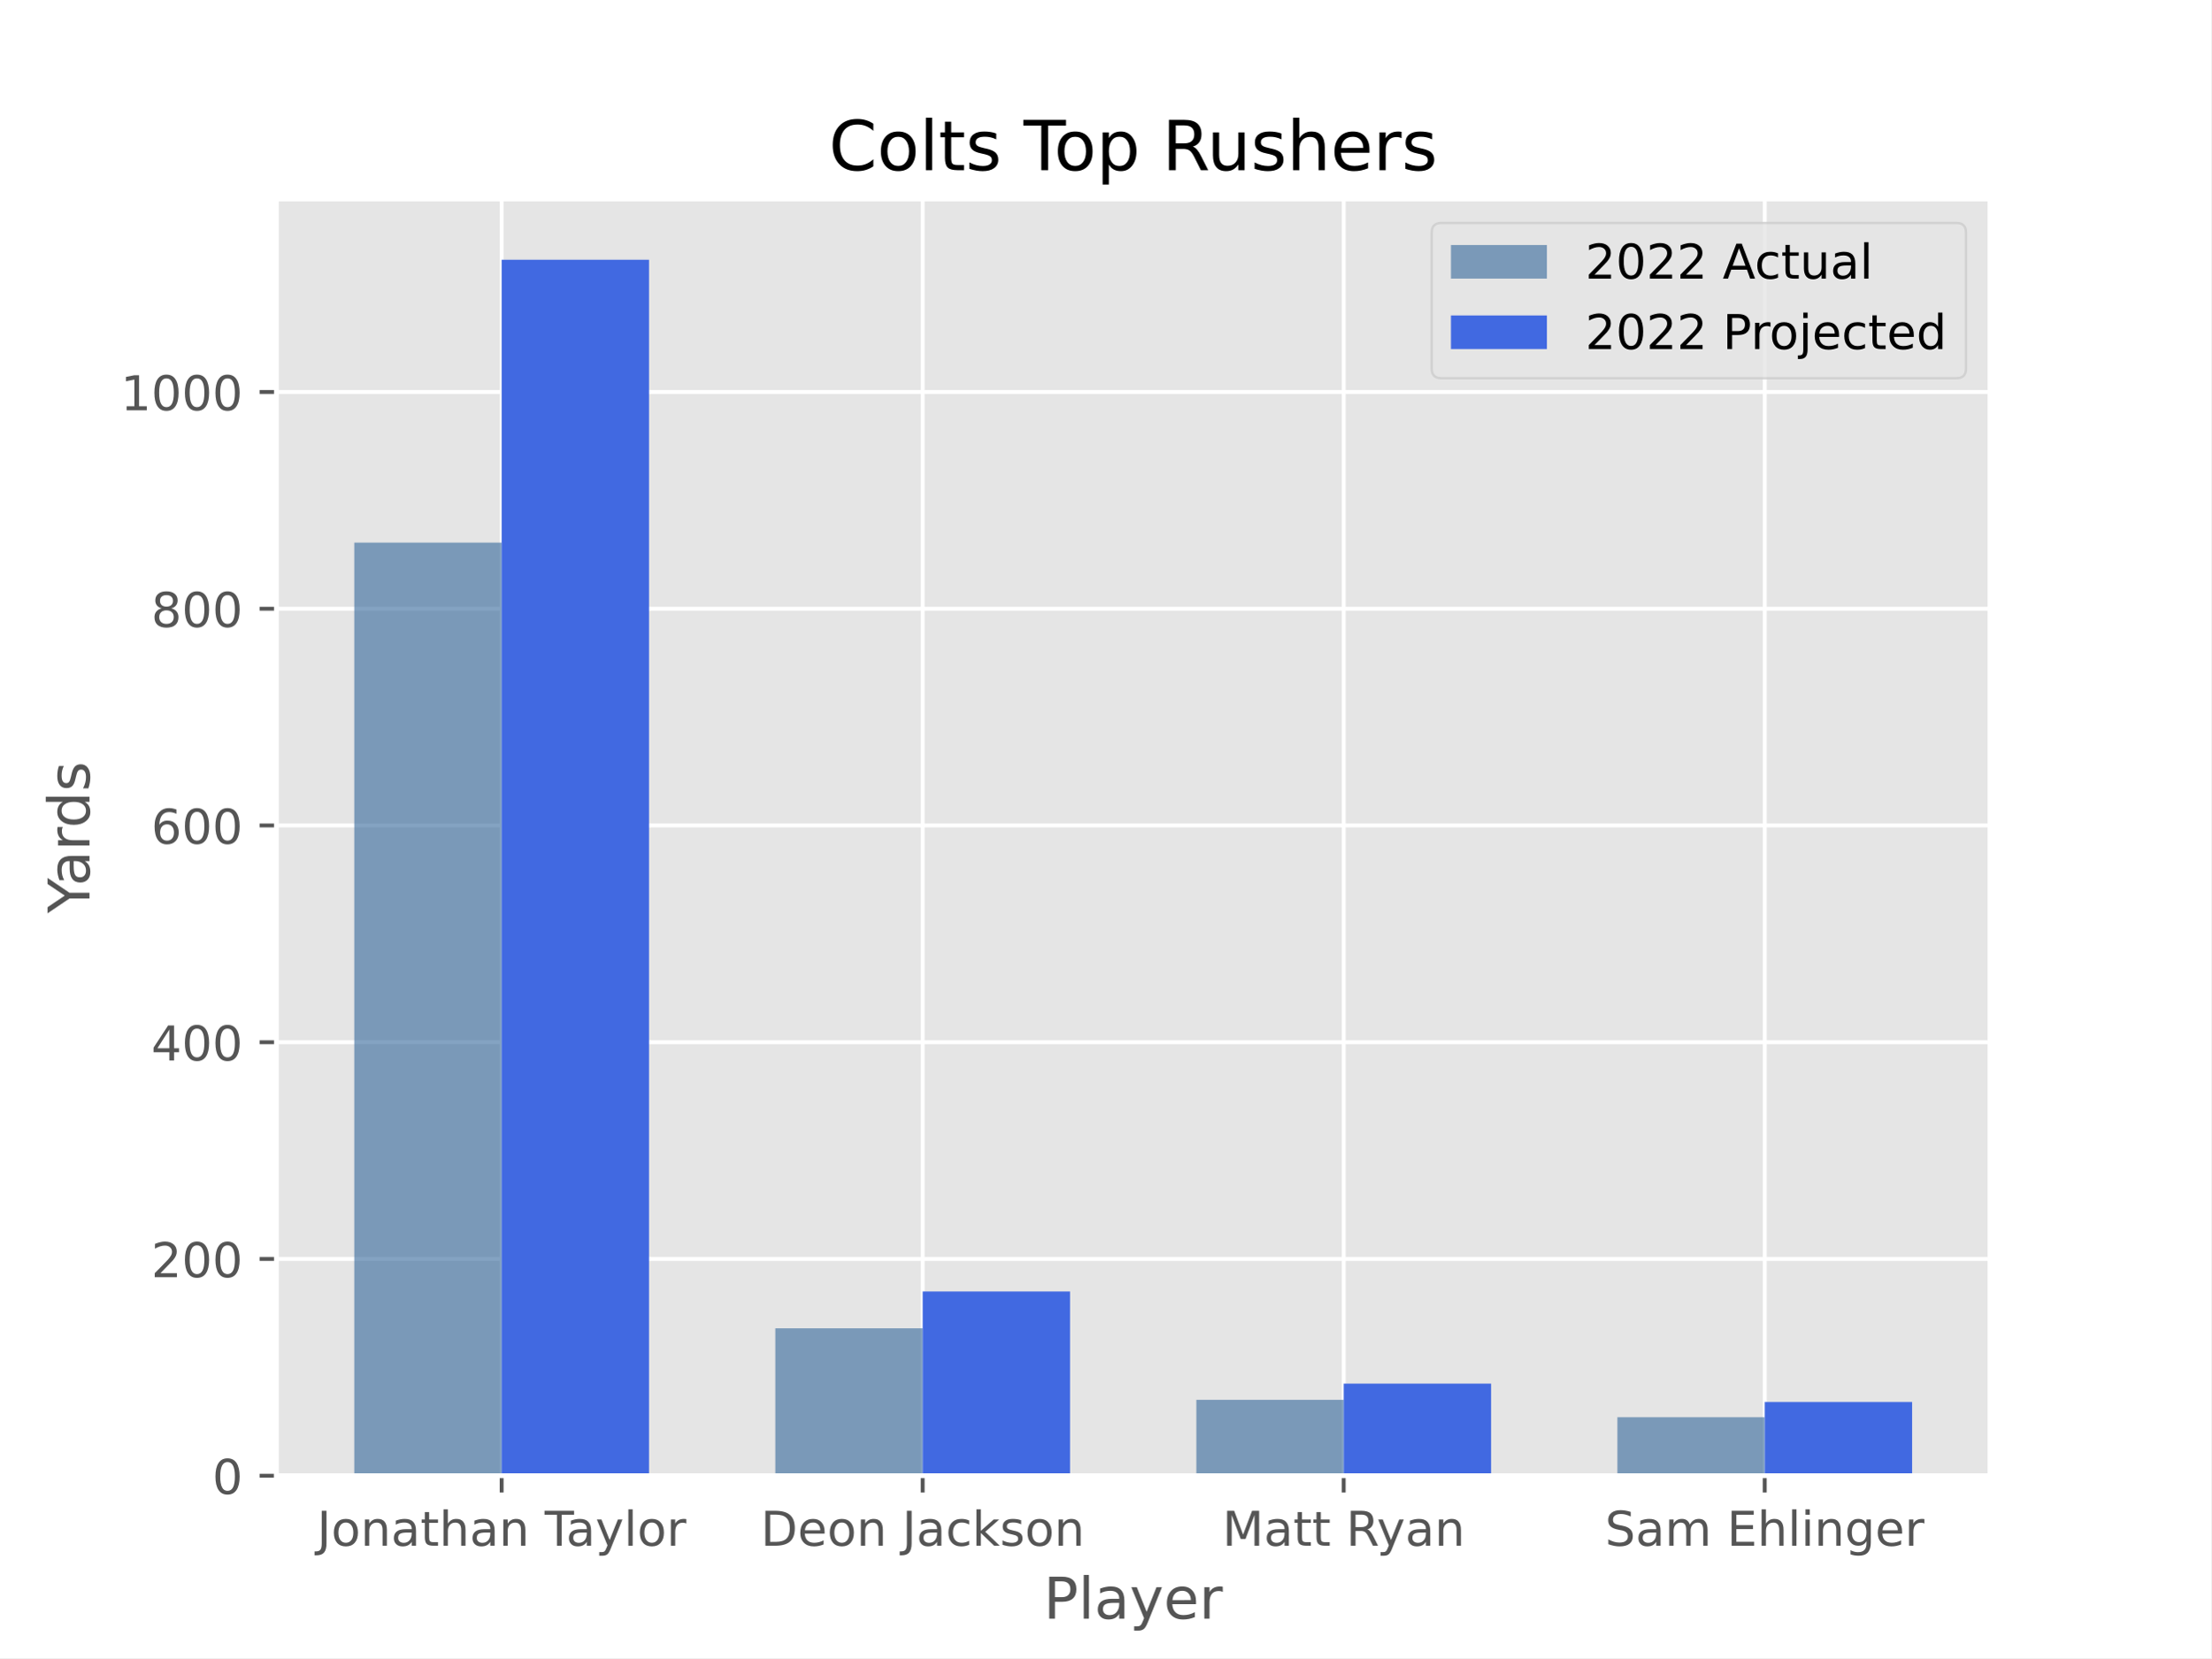
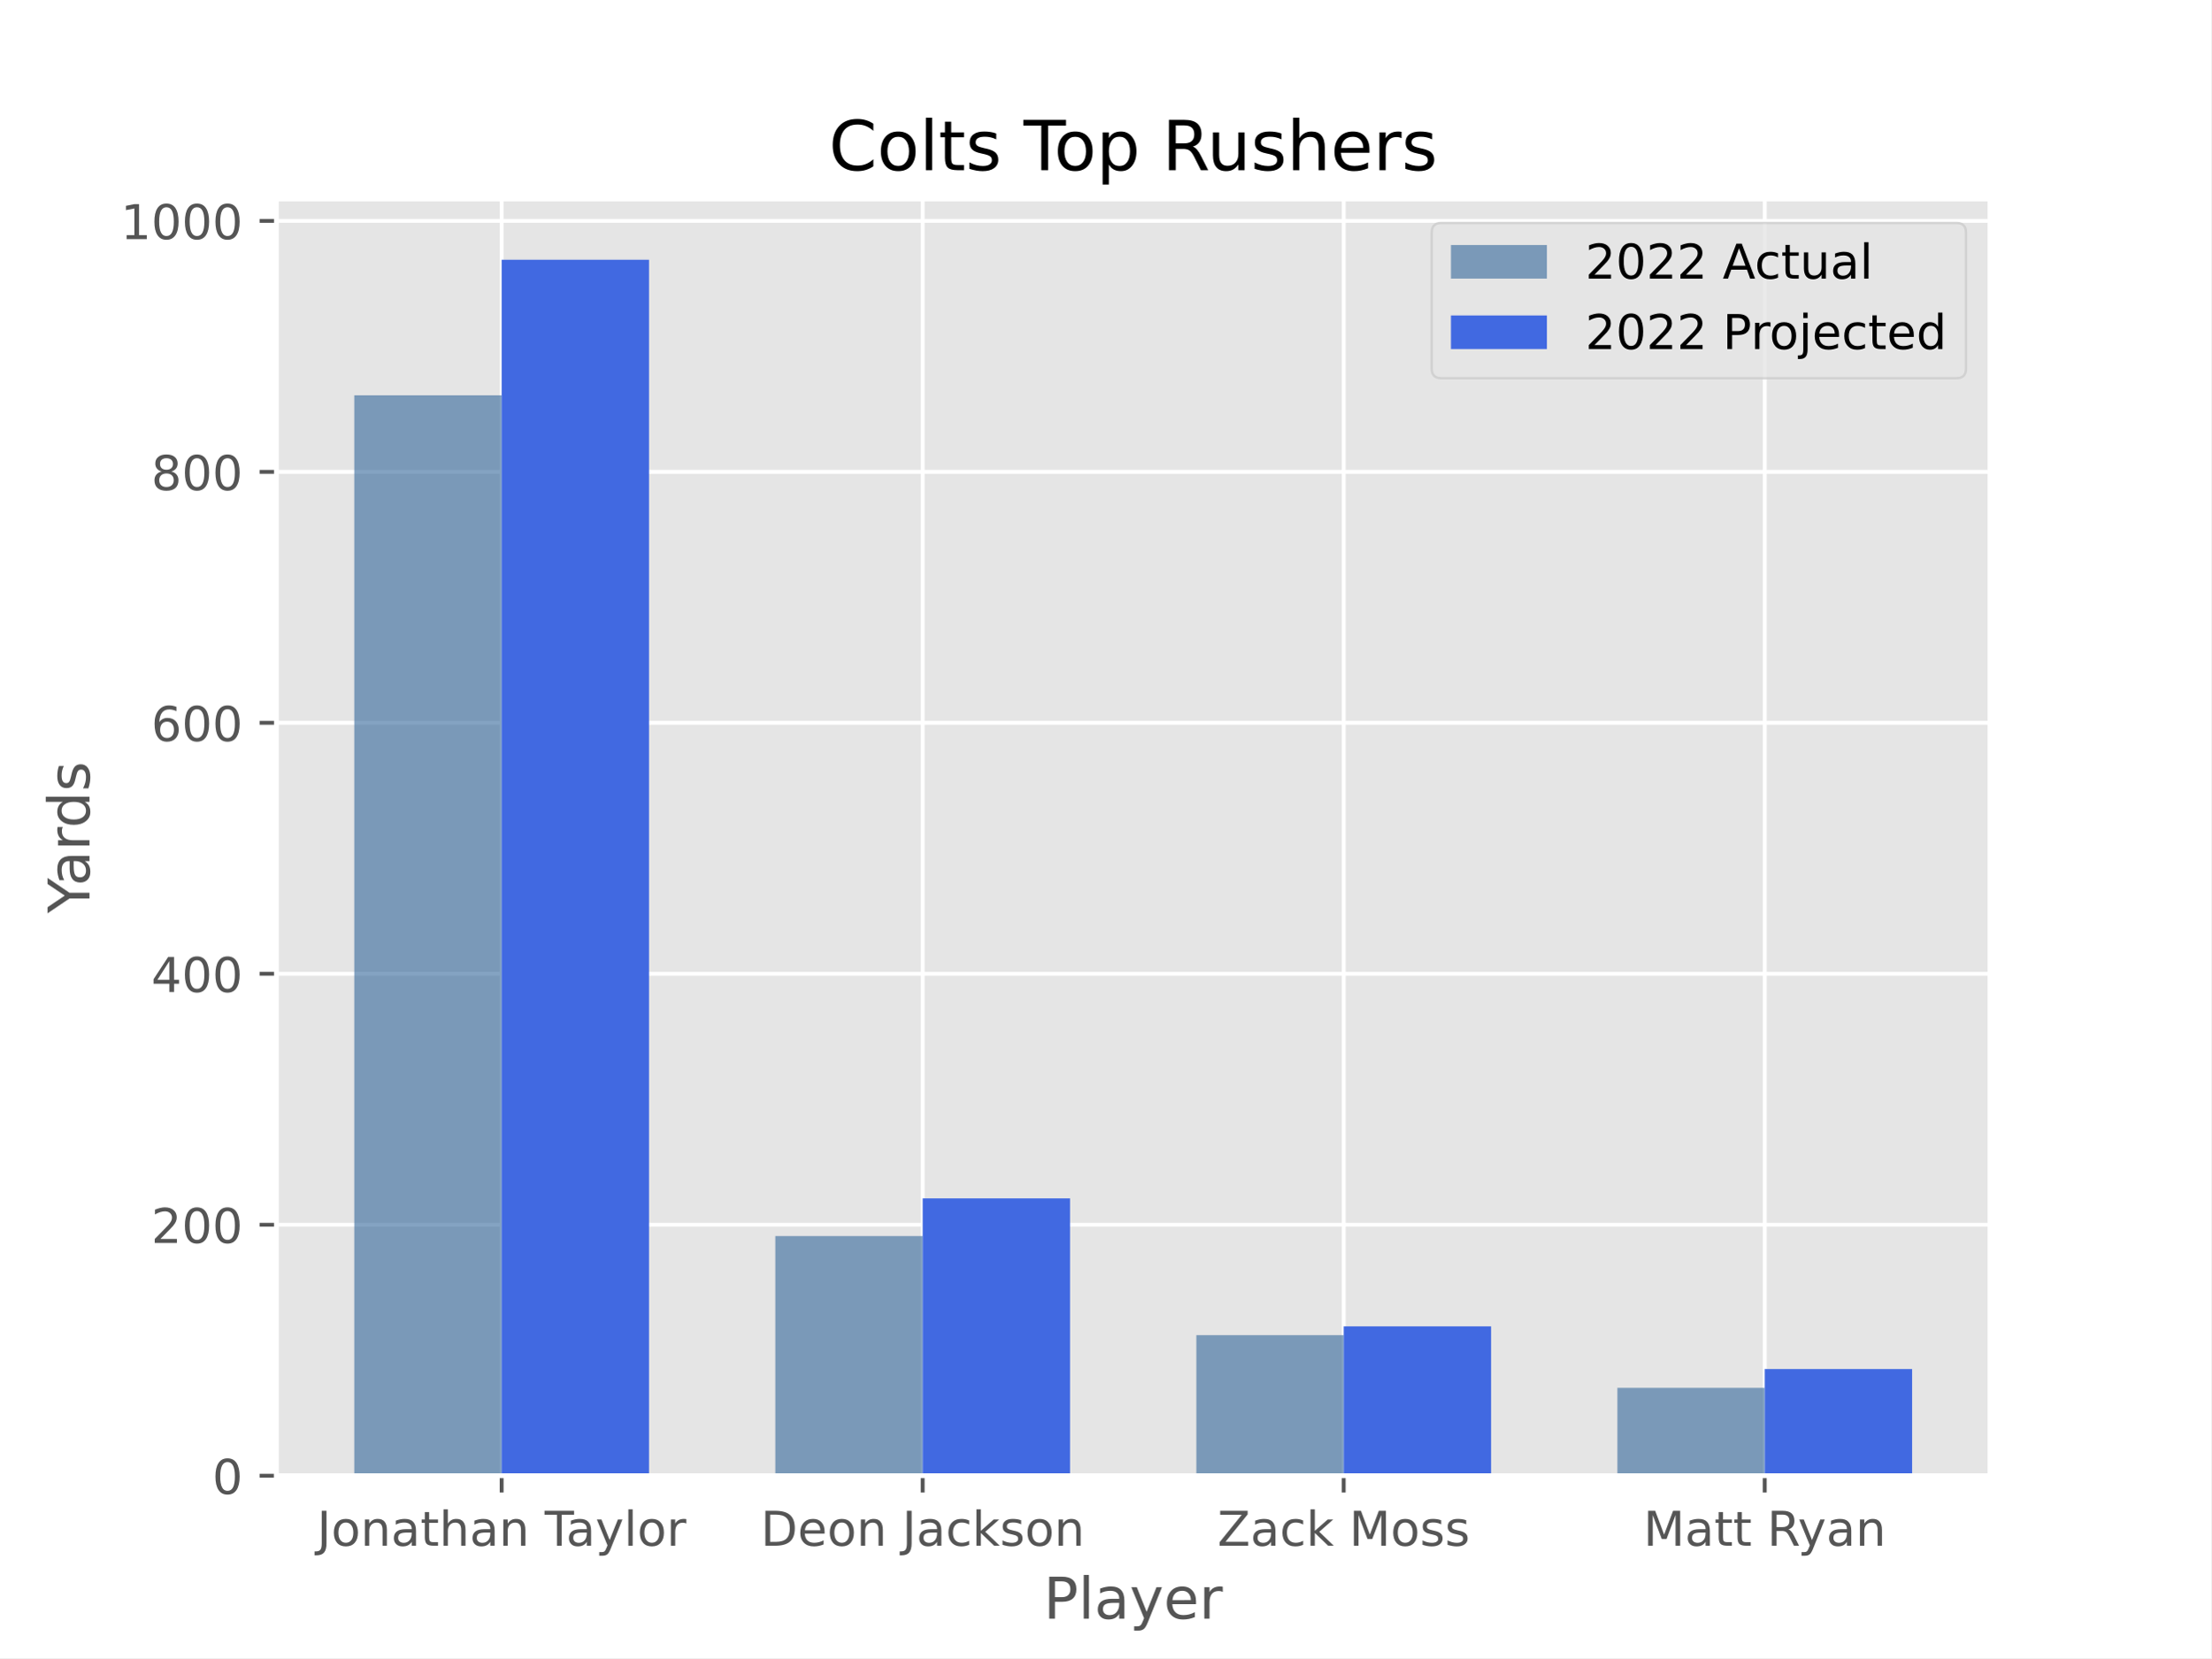
<svg xmlns="http://www.w3.org/2000/svg" xmlns:xlink="http://www.w3.org/1999/xlink" width="460.8pt" height="345.6pt" viewBox="0 0 460.8 345.6" version="1.1">
  <defs>
    <style type="text/css">*{stroke-linejoin: round; stroke-linecap: butt}</style>
  </defs>
  <g id="figure_1">
    <g id="patch_1">
      <path d="M 0 345.6  L 460.8 345.6  L 460.8 0  L 0 0  z " style="fill: #ffffff" />
    </g>
    <g id="axes_1">
      <g id="patch_2">
        <path d="M 57.6 307.584  L 414.72 307.584  L 414.72 41.472  L 57.6 41.472  z " style="fill: #e5e5e5" />
      </g>
      <g id="matplotlib.axis_1">
        <g id="xtick_1">
          <g id="line2d_1">
-             <path d="M 104.543 307.584  L 104.543 41.472  " clip-path="url(#p08cd5e7427)" style="fill: none; stroke: #ffffff; stroke-width: 0.8; stroke-linecap: square" />
+             <path d="M 104.543 307.584  L 104.543 41.472  " clip-path="url(#pbfea9abcca)" style="fill: none; stroke: #ffffff; stroke-width: 0.8; stroke-linecap: square" />
          </g>
          <g id="line2d_2">
            <defs>
-               <path id="m101c2b01fe" d="M 0 0  L 0 3.5  " style="stroke: #555555; stroke-width: 0.8" />
-             </defs>
-             <g>
-               <use xlink:href="#m101c2b01fe" x="104.543" y="307.584" style="fill: #555555; stroke: #555555; stroke-width: 0.8" />
+               <path id="m5349e2446d" d="M 0 0  L 0 3.5  " style="stroke: #555555; stroke-width: 0.8" />
+             </defs>
+             <g>
+               <use xlink:href="#m5349e2446d" x="104.543" y="307.584" style="fill: #555555; stroke: #555555; stroke-width: 0.8" />
            </g>
          </g>
          <g id="text_1">
            <g style="fill: #555555" transform="translate(66.06907 322.1824) scale(0.1 -0.1)">
              <defs>
                <path id="DejaVuSans-4a" d="M 628 4666  L 1259 4666  L 1259 325  Q 1259 -519 939 -900  Q 619 -1281 -91 -1281  L -331 -1281  L -331 -750  L -134 -750  Q 284 -750 456 -515  Q 628 -281 628 325  L 628 4666  z " transform="scale(0.015625)" />
                <path id="DejaVuSans-6f" d="M 1959 3097  Q 1497 3097 1228 2736  Q 959 2375 959 1747  Q 959 1119 1226 758  Q 1494 397 1959 397  Q 2419 397 2687 759  Q 2956 1122 2956 1747  Q 2956 2369 2687 2733  Q 2419 3097 1959 3097  z M 1959 3584  Q 2709 3584 3137 3096  Q 3566 2609 3566 1747  Q 3566 888 3137 398  Q 2709 -91 1959 -91  Q 1206 -91 779 398  Q 353 888 353 1747  Q 353 2609 779 3096  Q 1206 3584 1959 3584  z " transform="scale(0.015625)" />
                <path id="DejaVuSans-6e" d="M 3513 2113  L 3513 0  L 2938 0  L 2938 2094  Q 2938 2591 2744 2837  Q 2550 3084 2163 3084  Q 1697 3084 1428 2787  Q 1159 2491 1159 1978  L 1159 0  L 581 0  L 581 3500  L 1159 3500  L 1159 2956  Q 1366 3272 1645 3428  Q 1925 3584 2291 3584  Q 2894 3584 3203 3211  Q 3513 2838 3513 2113  z " transform="scale(0.015625)" />
                <path id="DejaVuSans-61" d="M 2194 1759  Q 1497 1759 1228 1600  Q 959 1441 959 1056  Q 959 750 1161 570  Q 1363 391 1709 391  Q 2188 391 2477 730  Q 2766 1069 2766 1631  L 2766 1759  L 2194 1759  z M 3341 1997  L 3341 0  L 2766 0  L 2766 531  Q 2569 213 2275 61  Q 1981 -91 1556 -91  Q 1019 -91 701 211  Q 384 513 384 1019  Q 384 1609 779 1909  Q 1175 2209 1959 2209  L 2766 2209  L 2766 2266  Q 2766 2663 2505 2880  Q 2244 3097 1772 3097  Q 1472 3097 1187 3025  Q 903 2953 641 2809  L 641 3341  Q 956 3463 1253 3523  Q 1550 3584 1831 3584  Q 2591 3584 2966 3190  Q 3341 2797 3341 1997  z " transform="scale(0.015625)" />
                <path id="DejaVuSans-74" d="M 1172 4494  L 1172 3500  L 2356 3500  L 2356 3053  L 1172 3053  L 1172 1153  Q 1172 725 1289 603  Q 1406 481 1766 481  L 2356 481  L 2356 0  L 1766 0  Q 1100 0 847 248  Q 594 497 594 1153  L 594 3053  L 172 3053  L 172 3500  L 594 3500  L 594 4494  L 1172 4494  z " transform="scale(0.015625)" />
                <path id="DejaVuSans-68" d="M 3513 2113  L 3513 0  L 2938 0  L 2938 2094  Q 2938 2591 2744 2837  Q 2550 3084 2163 3084  Q 1697 3084 1428 2787  Q 1159 2491 1159 1978  L 1159 0  L 581 0  L 581 4863  L 1159 4863  L 1159 2956  Q 1366 3272 1645 3428  Q 1925 3584 2291 3584  Q 2894 3584 3203 3211  Q 3513 2838 3513 2113  z " transform="scale(0.015625)" />
                <path id="DejaVuSans-20" transform="scale(0.015625)" />
                <path id="DejaVuSans-54" d="M -19 4666  L 3928 4666  L 3928 4134  L 2272 4134  L 2272 0  L 1638 0  L 1638 4134  L -19 4134  L -19 4666  z " transform="scale(0.015625)" />
                <path id="DejaVuSans-79" d="M 2059 -325  Q 1816 -950 1584 -1140  Q 1353 -1331 966 -1331  L 506 -1331  L 506 -850  L 844 -850  Q 1081 -850 1212 -737  Q 1344 -625 1503 -206  L 1606 56  L 191 3500  L 800 3500  L 1894 763  L 2988 3500  L 3597 3500  L 2059 -325  z " transform="scale(0.015625)" />
                <path id="DejaVuSans-6c" d="M 603 4863  L 1178 4863  L 1178 0  L 603 0  L 603 4863  z " transform="scale(0.015625)" />
                <path id="DejaVuSans-72" d="M 2631 2963  Q 2534 3019 2420 3045  Q 2306 3072 2169 3072  Q 1681 3072 1420 2755  Q 1159 2438 1159 1844  L 1159 0  L 581 0  L 581 3500  L 1159 3500  L 1159 2956  Q 1341 3275 1631 3429  Q 1922 3584 2338 3584  Q 2397 3584 2469 3576  Q 2541 3569 2628 3553  L 2631 2963  z " transform="scale(0.015625)" />
              </defs>
              <use xlink:href="#DejaVuSans-4a" />
              <use xlink:href="#DejaVuSans-6f" x="29.492" />
              <use xlink:href="#DejaVuSans-6e" x="90.674" />
              <use xlink:href="#DejaVuSans-61" x="154.053" />
              <use xlink:href="#DejaVuSans-74" x="215.332" />
              <use xlink:href="#DejaVuSans-68" x="254.541" />
              <use xlink:href="#DejaVuSans-61" x="317.92" />
              <use xlink:href="#DejaVuSans-6e" x="379.199" />
              <use xlink:href="#DejaVuSans-20" x="442.578" />
              <use xlink:href="#DejaVuSans-54" x="474.365" />
              <use xlink:href="#DejaVuSans-61" x="518.949" />
              <use xlink:href="#DejaVuSans-79" x="580.229" />
              <use xlink:href="#DejaVuSans-6c" x="639.408" />
              <use xlink:href="#DejaVuSans-6f" x="667.191" />
              <use xlink:href="#DejaVuSans-72" x="728.373" />
            </g>
          </g>
        </g>
        <g id="xtick_2">
          <g id="line2d_3">
-             <path d="M 192.288 307.584  L 192.288 41.472  " clip-path="url(#p08cd5e7427)" style="fill: none; stroke: #ffffff; stroke-width: 0.8; stroke-linecap: square" />
+             <path d="M 192.288 307.584  L 192.288 41.472  " clip-path="url(#pbfea9abcca)" style="fill: none; stroke: #ffffff; stroke-width: 0.8; stroke-linecap: square" />
          </g>
          <g id="line2d_4">
            <g>
-               <use xlink:href="#m101c2b01fe" x="192.288" y="307.584" style="fill: #555555; stroke: #555555; stroke-width: 0.8" />
+               <use xlink:href="#m5349e2446d" x="192.288" y="307.584" style="fill: #555555; stroke: #555555; stroke-width: 0.8" />
            </g>
          </g>
          <g id="text_2">
            <g style="fill: #555555" transform="translate(158.5276 322.1824) scale(0.1 -0.1)">
              <defs>
                <path id="DejaVuSans-44" d="M 1259 4147  L 1259 519  L 2022 519  Q 2988 519 3436 956  Q 3884 1394 3884 2338  Q 3884 3275 3436 3711  Q 2988 4147 2022 4147  L 1259 4147  z M 628 4666  L 1925 4666  Q 3281 4666 3915 4102  Q 4550 3538 4550 2338  Q 4550 1131 3912 565  Q 3275 0 1925 0  L 628 0  L 628 4666  z " transform="scale(0.015625)" />
                <path id="DejaVuSans-65" d="M 3597 1894  L 3597 1613  L 953 1613  Q 991 1019 1311 708  Q 1631 397 2203 397  Q 2534 397 2845 478  Q 3156 559 3463 722  L 3463 178  Q 3153 47 2828 -22  Q 2503 -91 2169 -91  Q 1331 -91 842 396  Q 353 884 353 1716  Q 353 2575 817 3079  Q 1281 3584 2069 3584  Q 2775 3584 3186 3129  Q 3597 2675 3597 1894  z M 3022 2063  Q 3016 2534 2758 2815  Q 2500 3097 2075 3097  Q 1594 3097 1305 2825  Q 1016 2553 972 2059  L 3022 2063  z " transform="scale(0.015625)" />
                <path id="DejaVuSans-63" d="M 3122 3366  L 3122 2828  Q 2878 2963 2633 3030  Q 2388 3097 2138 3097  Q 1578 3097 1268 2742  Q 959 2388 959 1747  Q 959 1106 1268 751  Q 1578 397 2138 397  Q 2388 397 2633 464  Q 2878 531 3122 666  L 3122 134  Q 2881 22 2623 -34  Q 2366 -91 2075 -91  Q 1284 -91 818 406  Q 353 903 353 1747  Q 353 2603 823 3093  Q 1294 3584 2113 3584  Q 2378 3584 2631 3529  Q 2884 3475 3122 3366  z " transform="scale(0.015625)" />
                <path id="DejaVuSans-6b" d="M 581 4863  L 1159 4863  L 1159 1991  L 2875 3500  L 3609 3500  L 1753 1863  L 3688 0  L 2938 0  L 1159 1709  L 1159 0  L 581 0  L 581 4863  z " transform="scale(0.015625)" />
                <path id="DejaVuSans-73" d="M 2834 3397  L 2834 2853  Q 2591 2978 2328 3040  Q 2066 3103 1784 3103  Q 1356 3103 1142 2972  Q 928 2841 928 2578  Q 928 2378 1081 2264  Q 1234 2150 1697 2047  L 1894 2003  Q 2506 1872 2764 1633  Q 3022 1394 3022 966  Q 3022 478 2636 193  Q 2250 -91 1575 -91  Q 1294 -91 989 -36  Q 684 19 347 128  L 347 722  Q 666 556 975 473  Q 1284 391 1588 391  Q 1994 391 2212 530  Q 2431 669 2431 922  Q 2431 1156 2273 1281  Q 2116 1406 1581 1522  L 1381 1569  Q 847 1681 609 1914  Q 372 2147 372 2553  Q 372 3047 722 3315  Q 1072 3584 1716 3584  Q 2034 3584 2315 3537  Q 2597 3491 2834 3397  z " transform="scale(0.015625)" />
              </defs>
              <use xlink:href="#DejaVuSans-44" />
              <use xlink:href="#DejaVuSans-65" x="77.002" />
              <use xlink:href="#DejaVuSans-6f" x="138.525" />
              <use xlink:href="#DejaVuSans-6e" x="199.707" />
              <use xlink:href="#DejaVuSans-20" x="263.086" />
              <use xlink:href="#DejaVuSans-4a" x="294.873" />
              <use xlink:href="#DejaVuSans-61" x="324.365" />
              <use xlink:href="#DejaVuSans-63" x="385.645" />
              <use xlink:href="#DejaVuSans-6b" x="440.625" />
              <use xlink:href="#DejaVuSans-73" x="498.535" />
              <use xlink:href="#DejaVuSans-6f" x="550.635" />
              <use xlink:href="#DejaVuSans-6e" x="611.816" />
            </g>
          </g>
        </g>
        <g id="xtick_3">
          <g id="line2d_5">
-             <path d="M 280.032 307.584  L 280.032 41.472  " clip-path="url(#p08cd5e7427)" style="fill: none; stroke: #ffffff; stroke-width: 0.8; stroke-linecap: square" />
+             <path d="M 280.032 307.584  L 280.032 41.472  " clip-path="url(#pbfea9abcca)" style="fill: none; stroke: #ffffff; stroke-width: 0.8; stroke-linecap: square" />
          </g>
          <g id="line2d_6">
            <g>
-               <use xlink:href="#m101c2b01fe" x="280.032" y="307.584" style="fill: #555555; stroke: #555555; stroke-width: 0.8" />
+               <use xlink:href="#m5349e2446d" x="280.032" y="307.584" style="fill: #555555; stroke: #555555; stroke-width: 0.8" />
            </g>
          </g>
          <g id="text_3">
-             <g style="fill: #555555" transform="translate(254.7533 322.1824) scale(0.1 -0.1)">
-               <defs>
+             <g style="fill: #555555" transform="translate(253.7268 322.1824) scale(0.1 -0.1)">
+               <defs>
+                 <path id="DejaVuSans-5a" d="M 359 4666  L 4025 4666  L 4025 4184  L 1075 531  L 4097 531  L 4097 0  L 288 0  L 288 481  L 3238 4134  L 359 4134  L 359 4666  z " transform="scale(0.015625)" />
                <path id="DejaVuSans-4d" d="M 628 4666  L 1569 4666  L 2759 1491  L 3956 4666  L 4897 4666  L 4897 0  L 4281 0  L 4281 4097  L 3078 897  L 2444 897  L 1241 4097  L 1241 0  L 628 0  L 628 4666  z " transform="scale(0.015625)" />
+               </defs>
+               <use xlink:href="#DejaVuSans-5a" />
+               <use xlink:href="#DejaVuSans-61" x="68.506" />
+               <use xlink:href="#DejaVuSans-63" x="129.785" />
+               <use xlink:href="#DejaVuSans-6b" x="184.766" />
+               <use xlink:href="#DejaVuSans-20" x="242.676" />
+               <use xlink:href="#DejaVuSans-4d" x="274.463" />
+               <use xlink:href="#DejaVuSans-6f" x="360.742" />
+               <use xlink:href="#DejaVuSans-73" x="421.924" />
+               <use xlink:href="#DejaVuSans-73" x="474.023" />
+             </g>
+           </g>
+         </g>
+         <g id="xtick_4">
+           <g id="line2d_7">
+             <path d="M 367.777 307.584  L 367.777 41.472  " clip-path="url(#pbfea9abcca)" style="fill: none; stroke: #ffffff; stroke-width: 0.8; stroke-linecap: square" />
+           </g>
+           <g id="line2d_8">
+             <g>
+               <use xlink:href="#m5349e2446d" x="367.777" y="307.584" style="fill: #555555; stroke: #555555; stroke-width: 0.8" />
+             </g>
+           </g>
+           <g id="text_4">
+             <g style="fill: #555555" transform="translate(342.4978 322.1824) scale(0.1 -0.1)">
+               <defs>
                <path id="DejaVuSans-52" d="M 2841 2188  Q 3044 2119 3236 1894  Q 3428 1669 3622 1275  L 4263 0  L 3584 0  L 2988 1197  Q 2756 1666 2539 1819  Q 2322 1972 1947 1972  L 1259 1972  L 1259 0  L 628 0  L 628 4666  L 2053 4666  Q 2853 4666 3247 4331  Q 3641 3997 3641 3322  Q 3641 2881 3436 2590  Q 3231 2300 2841 2188  z M 1259 4147  L 1259 2491  L 2053 2491  Q 2509 2491 2742 2702  Q 2975 2913 2975 3322  Q 2975 3731 2742 3939  Q 2509 4147 2053 4147  L 1259 4147  z " transform="scale(0.015625)" />
              </defs>
              <use xlink:href="#DejaVuSans-4d" />
              <use xlink:href="#DejaVuSans-61" x="86.279" />
              <use xlink:href="#DejaVuSans-74" x="147.559" />
              <use xlink:href="#DejaVuSans-74" x="186.768" />
              <use xlink:href="#DejaVuSans-20" x="225.977" />
              <use xlink:href="#DejaVuSans-52" x="257.764" />
              <use xlink:href="#DejaVuSans-79" x="321.746" />
              <use xlink:href="#DejaVuSans-61" x="380.926" />
              <use xlink:href="#DejaVuSans-6e" x="442.205" />
            </g>
          </g>
        </g>
-         <g id="xtick_4">
-           <g id="line2d_7">
-             <path d="M 367.777 307.584  L 367.777 41.472  " clip-path="url(#p08cd5e7427)" style="fill: none; stroke: #ffffff; stroke-width: 0.8; stroke-linecap: square" />
-           </g>
-           <g id="line2d_8">
-             <g>
-               <use xlink:href="#m101c2b01fe" x="367.777" y="307.584" style="fill: #555555; stroke: #555555; stroke-width: 0.8" />
-             </g>
-           </g>
-           <g id="text_4">
-             <g style="fill: #555555" transform="translate(334.4978 322.1824) scale(0.1 -0.1)">
-               <defs>
-                 <path id="DejaVuSans-53" d="M 3425 4513  L 3425 3897  Q 3066 4069 2747 4153  Q 2428 4238 2131 4238  Q 1616 4238 1336 4038  Q 1056 3838 1056 3469  Q 1056 3159 1242 3001  Q 1428 2844 1947 2747  L 2328 2669  Q 3034 2534 3370 2195  Q 3706 1856 3706 1288  Q 3706 609 3251 259  Q 2797 -91 1919 -91  Q 1588 -91 1214 -16  Q 841 59 441 206  L 441 856  Q 825 641 1194 531  Q 1563 422 1919 422  Q 2459 422 2753 634  Q 3047 847 3047 1241  Q 3047 1584 2836 1778  Q 2625 1972 2144 2069  L 1759 2144  Q 1053 2284 737 2584  Q 422 2884 422 3419  Q 422 4038 858 4394  Q 1294 4750 2059 4750  Q 2388 4750 2728 4690  Q 3069 4631 3425 4513  z " transform="scale(0.015625)" />
-                 <path id="DejaVuSans-6d" d="M 3328 2828  Q 3544 3216 3844 3400  Q 4144 3584 4550 3584  Q 5097 3584 5394 3201  Q 5691 2819 5691 2113  L 5691 0  L 5113 0  L 5113 2094  Q 5113 2597 4934 2840  Q 4756 3084 4391 3084  Q 3944 3084 3684 2787  Q 3425 2491 3425 1978  L 3425 0  L 2847 0  L 2847 2094  Q 2847 2600 2669 2842  Q 2491 3084 2119 3084  Q 1678 3084 1418 2786  Q 1159 2488 1159 1978  L 1159 0  L 581 0  L 581 3500  L 1159 3500  L 1159 2956  Q 1356 3278 1631 3431  Q 1906 3584 2284 3584  Q 2666 3584 2933 3390  Q 3200 3197 3328 2828  z " transform="scale(0.015625)" />
-                 <path id="DejaVuSans-45" d="M 628 4666  L 3578 4666  L 3578 4134  L 1259 4134  L 1259 2753  L 3481 2753  L 3481 2222  L 1259 2222  L 1259 531  L 3634 531  L 3634 0  L 628 0  L 628 4666  z " transform="scale(0.015625)" />
-                 <path id="DejaVuSans-69" d="M 603 3500  L 1178 3500  L 1178 0  L 603 0  L 603 3500  z M 603 4863  L 1178 4863  L 1178 4134  L 603 4134  L 603 4863  z " transform="scale(0.015625)" />
-                 <path id="DejaVuSans-67" d="M 2906 1791  Q 2906 2416 2648 2759  Q 2391 3103 1925 3103  Q 1463 3103 1205 2759  Q 947 2416 947 1791  Q 947 1169 1205 825  Q 1463 481 1925 481  Q 2391 481 2648 825  Q 2906 1169 2906 1791  z M 3481 434  Q 3481 -459 3084 -895  Q 2688 -1331 1869 -1331  Q 1566 -1331 1297 -1286  Q 1028 -1241 775 -1147  L 775 -588  Q 1028 -725 1275 -790  Q 1522 -856 1778 -856  Q 2344 -856 2625 -561  Q 2906 -266 2906 331  L 2906 616  Q 2728 306 2450 153  Q 2172 0 1784 0  Q 1141 0 747 490  Q 353 981 353 1791  Q 353 2603 747 3093  Q 1141 3584 1784 3584  Q 2172 3584 2450 3431  Q 2728 3278 2906 2969  L 2906 3500  L 3481 3500  L 3481 434  z " transform="scale(0.015625)" />
-               </defs>
-               <use xlink:href="#DejaVuSans-53" />
-               <use xlink:href="#DejaVuSans-61" x="63.477" />
-               <use xlink:href="#DejaVuSans-6d" x="124.756" />
-               <use xlink:href="#DejaVuSans-20" x="222.168" />
-               <use xlink:href="#DejaVuSans-45" x="253.955" />
-               <use xlink:href="#DejaVuSans-68" x="317.139" />
-               <use xlink:href="#DejaVuSans-6c" x="380.518" />
-               <use xlink:href="#DejaVuSans-69" x="408.301" />
-               <use xlink:href="#DejaVuSans-6e" x="436.084" />
-               <use xlink:href="#DejaVuSans-67" x="499.463" />
-               <use xlink:href="#DejaVuSans-65" x="562.939" />
-               <use xlink:href="#DejaVuSans-72" x="624.463" />
-             </g>
-           </g>
-         </g>
        <g id="text_5">
          <g style="fill: #555555" transform="translate(217.4888 337.3802) scale(0.12 -0.12)">
            <defs>
              <path id="DejaVuSans-50" d="M 1259 4147  L 1259 2394  L 2053 2394  Q 2494 2394 2734 2622  Q 2975 2850 2975 3272  Q 2975 3691 2734 3919  Q 2494 4147 2053 4147  L 1259 4147  z M 628 4666  L 2053 4666  Q 2838 4666 3239 4311  Q 3641 3956 3641 3272  Q 3641 2581 3239 2228  Q 2838 1875 2053 1875  L 1259 1875  L 1259 0  L 628 0  L 628 4666  z " transform="scale(0.015625)" />
            </defs>
            <use xlink:href="#DejaVuSans-50" />
            <use xlink:href="#DejaVuSans-6c" x="60.303" />
            <use xlink:href="#DejaVuSans-61" x="88.086" />
            <use xlink:href="#DejaVuSans-79" x="149.365" />
            <use xlink:href="#DejaVuSans-65" x="208.545" />
            <use xlink:href="#DejaVuSans-72" x="270.068" />
          </g>
        </g>
      </g>
      <g id="matplotlib.axis_2">
        <g id="ytick_1">
          <g id="line2d_9">
-             <path d="M 57.6 307.584  L 414.72 307.584  " clip-path="url(#p08cd5e7427)" style="fill: none; stroke: #ffffff; stroke-width: 0.8; stroke-linecap: square" />
+             <path d="M 57.6 307.584  L 414.72 307.584  " clip-path="url(#pbfea9abcca)" style="fill: none; stroke: #ffffff; stroke-width: 0.8; stroke-linecap: square" />
          </g>
          <g id="line2d_10">
            <defs>
-               <path id="m591fe25368" d="M 0 0  L -3.5 0  " style="stroke: #555555; stroke-width: 0.8" />
-             </defs>
-             <g>
-               <use xlink:href="#m591fe25368" x="57.6" y="307.584" style="fill: #555555; stroke: #555555; stroke-width: 0.8" />
+               <path id="ma385a47526" d="M 0 0  L -3.5 0  " style="stroke: #555555; stroke-width: 0.8" />
+             </defs>
+             <g>
+               <use xlink:href="#ma385a47526" x="57.6" y="307.584" style="fill: #555555; stroke: #555555; stroke-width: 0.8" />
            </g>
          </g>
          <g id="text_6">
            <g style="fill: #555555" transform="translate(44.2375 311.3832) scale(0.1 -0.1)">
              <defs>
                <path id="DejaVuSans-30" d="M 2034 4250  Q 1547 4250 1301 3770  Q 1056 3291 1056 2328  Q 1056 1369 1301 889  Q 1547 409 2034 409  Q 2525 409 2770 889  Q 3016 1369 3016 2328  Q 3016 3291 2770 3770  Q 2525 4250 2034 4250  z M 2034 4750  Q 2819 4750 3233 4129  Q 3647 3509 3647 2328  Q 3647 1150 3233 529  Q 2819 -91 2034 -91  Q 1250 -91 836 529  Q 422 1150 422 2328  Q 422 3509 836 4129  Q 1250 4750 2034 4750  z " transform="scale(0.015625)" />
              </defs>
              <use xlink:href="#DejaVuSans-30" />
            </g>
          </g>
        </g>
        <g id="ytick_2">
          <g id="line2d_11">
-             <path d="M 57.6 262.408  L 414.72 262.408  " clip-path="url(#p08cd5e7427)" style="fill: none; stroke: #ffffff; stroke-width: 0.8; stroke-linecap: square" />
+             <path d="M 57.6 255.274  L 414.72 255.274  " clip-path="url(#pbfea9abcca)" style="fill: none; stroke: #ffffff; stroke-width: 0.8; stroke-linecap: square" />
          </g>
          <g id="line2d_12">
            <g>
-               <use xlink:href="#m591fe25368" x="57.6" y="262.408" style="fill: #555555; stroke: #555555; stroke-width: 0.8" />
+               <use xlink:href="#ma385a47526" x="57.6" y="255.274" style="fill: #555555; stroke: #555555; stroke-width: 0.8" />
            </g>
          </g>
          <g id="text_7">
-             <g style="fill: #555555" transform="translate(31.5125 266.2067) scale(0.1 -0.1)">
+             <g style="fill: #555555" transform="translate(31.5125 259.0736) scale(0.1 -0.1)">
              <defs>
                <path id="DejaVuSans-32" d="M 1228 531  L 3431 531  L 3431 0  L 469 0  L 469 531  Q 828 903 1448 1529  Q 2069 2156 2228 2338  Q 2531 2678 2651 2914  Q 2772 3150 2772 3378  Q 2772 3750 2511 3984  Q 2250 4219 1831 4219  Q 1534 4219 1204 4116  Q 875 4013 500 3803  L 500 4441  Q 881 4594 1212 4672  Q 1544 4750 1819 4750  Q 2544 4750 2975 4387  Q 3406 4025 3406 3419  Q 3406 3131 3298 2873  Q 3191 2616 2906 2266  Q 2828 2175 2409 1742  Q 1991 1309 1228 531  z " transform="scale(0.015625)" />
              </defs>
              <use xlink:href="#DejaVuSans-32" />
              <use xlink:href="#DejaVuSans-30" x="63.623" />
              <use xlink:href="#DejaVuSans-30" x="127.246" />
            </g>
          </g>
        </g>
        <g id="ytick_3">
          <g id="line2d_13">
-             <path d="M 57.6 217.231  L 414.72 217.231  " clip-path="url(#p08cd5e7427)" style="fill: none; stroke: #ffffff; stroke-width: 0.8; stroke-linecap: square" />
+             <path d="M 57.6 202.965  L 414.72 202.965  " clip-path="url(#pbfea9abcca)" style="fill: none; stroke: #ffffff; stroke-width: 0.8; stroke-linecap: square" />
          </g>
          <g id="line2d_14">
            <g>
-               <use xlink:href="#m591fe25368" x="57.6" y="217.231" style="fill: #555555; stroke: #555555; stroke-width: 0.8" />
+               <use xlink:href="#ma385a47526" x="57.6" y="202.965" style="fill: #555555; stroke: #555555; stroke-width: 0.8" />
            </g>
          </g>
          <g id="text_8">
-             <g style="fill: #555555" transform="translate(31.5125 221.0303) scale(0.1 -0.1)">
+             <g style="fill: #555555" transform="translate(31.5125 206.764) scale(0.1 -0.1)">
              <defs>
                <path id="DejaVuSans-34" d="M 2419 4116  L 825 1625  L 2419 1625  L 2419 4116  z M 2253 4666  L 3047 4666  L 3047 1625  L 3713 1625  L 3713 1100  L 3047 1100  L 3047 0  L 2419 0  L 2419 1100  L 313 1100  L 313 1709  L 2253 4666  z " transform="scale(0.015625)" />
              </defs>
              <use xlink:href="#DejaVuSans-34" />
              <use xlink:href="#DejaVuSans-30" x="63.623" />
              <use xlink:href="#DejaVuSans-30" x="127.246" />
            </g>
          </g>
        </g>
        <g id="ytick_4">
          <g id="line2d_15">
-             <path d="M 57.6 172.055  L 414.72 172.055  " clip-path="url(#p08cd5e7427)" style="fill: none; stroke: #ffffff; stroke-width: 0.8; stroke-linecap: square" />
+             <path d="M 57.6 150.655  L 414.72 150.655  " clip-path="url(#pbfea9abcca)" style="fill: none; stroke: #ffffff; stroke-width: 0.8; stroke-linecap: square" />
          </g>
          <g id="line2d_16">
            <g>
-               <use xlink:href="#m591fe25368" x="57.6" y="172.055" style="fill: #555555; stroke: #555555; stroke-width: 0.8" />
+               <use xlink:href="#ma385a47526" x="57.6" y="150.655" style="fill: #555555; stroke: #555555; stroke-width: 0.8" />
            </g>
          </g>
          <g id="text_9">
-             <g style="fill: #555555" transform="translate(31.5125 175.8538) scale(0.1 -0.1)">
+             <g style="fill: #555555" transform="translate(31.5125 154.4544) scale(0.1 -0.1)">
              <defs>
                <path id="DejaVuSans-36" d="M 2113 2584  Q 1688 2584 1439 2293  Q 1191 2003 1191 1497  Q 1191 994 1439 701  Q 1688 409 2113 409  Q 2538 409 2786 701  Q 3034 994 3034 1497  Q 3034 2003 2786 2293  Q 2538 2584 2113 2584  z M 3366 4563  L 3366 3988  Q 3128 4100 2886 4159  Q 2644 4219 2406 4219  Q 1781 4219 1451 3797  Q 1122 3375 1075 2522  Q 1259 2794 1537 2939  Q 1816 3084 2150 3084  Q 2853 3084 3261 2657  Q 3669 2231 3669 1497  Q 3669 778 3244 343  Q 2819 -91 2113 -91  Q 1303 -91 875 529  Q 447 1150 447 2328  Q 447 3434 972 4092  Q 1497 4750 2381 4750  Q 2619 4750 2861 4703  Q 3103 4656 3366 4563  z " transform="scale(0.015625)" />
              </defs>
              <use xlink:href="#DejaVuSans-36" />
              <use xlink:href="#DejaVuSans-30" x="63.623" />
              <use xlink:href="#DejaVuSans-30" x="127.246" />
            </g>
          </g>
        </g>
        <g id="ytick_5">
          <g id="line2d_17">
-             <path d="M 57.6 126.878  L 414.72 126.878  " clip-path="url(#p08cd5e7427)" style="fill: none; stroke: #ffffff; stroke-width: 0.8; stroke-linecap: square" />
+             <path d="M 57.6 98.346  L 414.72 98.346  " clip-path="url(#pbfea9abcca)" style="fill: none; stroke: #ffffff; stroke-width: 0.8; stroke-linecap: square" />
          </g>
          <g id="line2d_18">
            <g>
-               <use xlink:href="#m591fe25368" x="57.6" y="126.878" style="fill: #555555; stroke: #555555; stroke-width: 0.8" />
+               <use xlink:href="#ma385a47526" x="57.6" y="98.346" style="fill: #555555; stroke: #555555; stroke-width: 0.8" />
            </g>
          </g>
          <g id="text_10">
-             <g style="fill: #555555" transform="translate(31.5125 130.6773) scale(0.1 -0.1)">
+             <g style="fill: #555555" transform="translate(31.5125 102.1448) scale(0.1 -0.1)">
              <defs>
                <path id="DejaVuSans-38" d="M 2034 2216  Q 1584 2216 1326 1975  Q 1069 1734 1069 1313  Q 1069 891 1326 650  Q 1584 409 2034 409  Q 2484 409 2743 651  Q 3003 894 3003 1313  Q 3003 1734 2745 1975  Q 2488 2216 2034 2216  z M 1403 2484  Q 997 2584 770 2862  Q 544 3141 544 3541  Q 544 4100 942 4425  Q 1341 4750 2034 4750  Q 2731 4750 3128 4425  Q 3525 4100 3525 3541  Q 3525 3141 3298 2862  Q 3072 2584 2669 2484  Q 3125 2378 3379 2068  Q 3634 1759 3634 1313  Q 3634 634 3220 271  Q 2806 -91 2034 -91  Q 1263 -91 848 271  Q 434 634 434 1313  Q 434 1759 690 2068  Q 947 2378 1403 2484  z M 1172 3481  Q 1172 3119 1398 2916  Q 1625 2713 2034 2713  Q 2441 2713 2670 2916  Q 2900 3119 2900 3481  Q 2900 3844 2670 4047  Q 2441 4250 2034 4250  Q 1625 4250 1398 4047  Q 1172 3844 1172 3481  z " transform="scale(0.015625)" />
              </defs>
              <use xlink:href="#DejaVuSans-38" />
              <use xlink:href="#DejaVuSans-30" x="63.623" />
              <use xlink:href="#DejaVuSans-30" x="127.246" />
            </g>
          </g>
        </g>
        <g id="ytick_6">
          <g id="line2d_19">
-             <path d="M 57.6 81.702  L 414.72 81.702  " clip-path="url(#p08cd5e7427)" style="fill: none; stroke: #ffffff; stroke-width: 0.8; stroke-linecap: square" />
+             <path d="M 57.6 46.036  L 414.72 46.036  " clip-path="url(#pbfea9abcca)" style="fill: none; stroke: #ffffff; stroke-width: 0.8; stroke-linecap: square" />
          </g>
          <g id="line2d_20">
            <g>
-               <use xlink:href="#m591fe25368" x="57.6" y="81.702" style="fill: #555555; stroke: #555555; stroke-width: 0.8" />
+               <use xlink:href="#ma385a47526" x="57.6" y="46.036" style="fill: #555555; stroke: #555555; stroke-width: 0.8" />
            </g>
          </g>
          <g id="text_11">
-             <g style="fill: #555555" transform="translate(25.15 85.50087) scale(0.1 -0.1)">
+             <g style="fill: #555555" transform="translate(25.15 49.83523) scale(0.1 -0.1)">
              <defs>
                <path id="DejaVuSans-31" d="M 794 531  L 1825 531  L 1825 4091  L 703 3866  L 703 4441  L 1819 4666  L 2450 4666  L 2450 531  L 3481 531  L 3481 0  L 794 0  L 794 531  z " transform="scale(0.015625)" />
              </defs>
              <use xlink:href="#DejaVuSans-31" />
              <use xlink:href="#DejaVuSans-30" x="63.623" />
              <use xlink:href="#DejaVuSans-30" x="127.246" />
              <use xlink:href="#DejaVuSans-30" x="190.869" />
            </g>
          </g>
        </g>
        <g id="text_12">
          <g style="fill: #555555" transform="translate(18.65438 190.3408) rotate(-90) scale(0.12 -0.12)">
            <defs>
              <path id="DejaVuSans-59" d="M -13 4666  L 666 4666  L 1959 2747  L 3244 4666  L 3922 4666  L 2272 2222  L 2272 0  L 1638 0  L 1638 2222  L -13 4666  z " transform="scale(0.015625)" />
              <path id="DejaVuSans-64" d="M 2906 2969  L 2906 4863  L 3481 4863  L 3481 0  L 2906 0  L 2906 525  Q 2725 213 2448 61  Q 2172 -91 1784 -91  Q 1150 -91 751 415  Q 353 922 353 1747  Q 353 2572 751 3078  Q 1150 3584 1784 3584  Q 2172 3584 2448 3432  Q 2725 3281 2906 2969  z M 947 1747  Q 947 1113 1208 752  Q 1469 391 1925 391  Q 2381 391 2643 752  Q 2906 1113 2906 1747  Q 2906 2381 2643 2742  Q 2381 3103 1925 3103  Q 1469 3103 1208 2742  Q 947 2381 947 1747  z " transform="scale(0.015625)" />
            </defs>
            <use xlink:href="#DejaVuSans-59" />
            <use xlink:href="#DejaVuSans-61" x="47.334" />
            <use xlink:href="#DejaVuSans-72" x="108.613" />
            <use xlink:href="#DejaVuSans-64" x="147.977" />
            <use xlink:href="#DejaVuSans-73" x="211.453" />
          </g>
        </g>
      </g>
      <g id="patch_3">
-         <path d="M 73.833 307.584  L 104.543 307.584  L 104.543 113.099  L 73.833 113.099  z " clip-path="url(#p08cd5e7427)" style="fill: #336699; fill-opacity: 0.6" />
+         <path d="M 73.833 307.584  L 104.543 307.584  L 104.543 82.391  L 73.833 82.391  z " clip-path="url(#pbfea9abcca)" style="fill: #336699; fill-opacity: 0.6" />
      </g>
      <g id="patch_4">
-         <path d="M 161.577 307.584  L 192.288 307.584  L 192.288 276.864  L 161.577 276.864  z " clip-path="url(#p08cd5e7427)" style="fill: #336699; fill-opacity: 0.6" />
+         <path d="M 161.577 307.584  L 192.288 307.584  L 192.288 257.628  L 161.577 257.628  z " clip-path="url(#pbfea9abcca)" style="fill: #336699; fill-opacity: 0.6" />
      </g>
      <g id="patch_5">
-         <path d="M 249.322 307.584  L 280.032 307.584  L 280.032 291.772  L 249.322 291.772  z " clip-path="url(#p08cd5e7427)" style="fill: #336699; fill-opacity: 0.6" />
+         <path d="M 249.322 307.584  L 280.032 307.584  L 280.032 278.291  L 249.322 278.291  z " clip-path="url(#pbfea9abcca)" style="fill: #336699; fill-opacity: 0.6" />
      </g>
      <g id="patch_6">
-         <path d="M 337.066 307.584  L 367.777 307.584  L 367.777 295.386  L 337.066 295.386  z " clip-path="url(#p08cd5e7427)" style="fill: #336699; fill-opacity: 0.6" />
+         <path d="M 337.066 307.584  L 367.777 307.584  L 367.777 289.276  L 337.066 289.276  z " clip-path="url(#pbfea9abcca)" style="fill: #336699; fill-opacity: 0.6" />
      </g>
      <g id="patch_7">
-         <path d="M 104.543 307.584  L 135.254 307.584  L 135.254 54.144  L 104.543 54.144  z " clip-path="url(#p08cd5e7427)" style="fill: #4169e1" />
+         <path d="M 104.543 307.584  L 135.254 307.584  L 135.254 54.144  L 104.543 54.144  z " clip-path="url(#pbfea9abcca)" style="fill: #4169e1" />
      </g>
      <g id="patch_8">
-         <path d="M 192.288 307.584  L 222.998 307.584  L 222.998 269.184  L 192.288 269.184  z " clip-path="url(#p08cd5e7427)" style="fill: #4169e1" />
+         <path d="M 192.288 307.584  L 222.998 307.584  L 222.998 249.782  L 192.288 249.782  z " clip-path="url(#pbfea9abcca)" style="fill: #4169e1" />
      </g>
      <g id="patch_9">
-         <path d="M 280.032 307.584  L 310.743 307.584  L 310.743 288.384  L 280.032 288.384  z " clip-path="url(#p08cd5e7427)" style="fill: #4169e1" />
+         <path d="M 280.032 307.584  L 310.743 307.584  L 310.743 276.46  L 280.032 276.46  z " clip-path="url(#pbfea9abcca)" style="fill: #4169e1" />
      </g>
      <g id="patch_10">
-         <path d="M 367.777 307.584  L 398.487 307.584  L 398.487 292.224  L 367.777 292.224  z " clip-path="url(#p08cd5e7427)" style="fill: #4169e1" />
+         <path d="M 367.777 307.584  L 398.487 307.584  L 398.487 285.352  L 367.777 285.352  z " clip-path="url(#pbfea9abcca)" style="fill: #4169e1" />
      </g>
      <g id="patch_11">
        <path d="M 57.6 307.584  L 57.6 41.472  " style="fill: none; stroke: #ffffff; stroke-linejoin: miter; stroke-linecap: square" />
      </g>
      <g id="patch_12">
        <path d="M 414.72 307.584  L 414.72 41.472  " style="fill: none; stroke: #ffffff; stroke-linejoin: miter; stroke-linecap: square" />
      </g>
      <g id="patch_13">
        <path d="M 57.6 307.584  L 414.72 307.584  " style="fill: none; stroke: #ffffff; stroke-linejoin: miter; stroke-linecap: square" />
      </g>
      <g id="patch_14">
        <path d="M 57.6 41.472  L 414.72 41.472  " style="fill: none; stroke: #ffffff; stroke-linejoin: miter; stroke-linecap: square" />
      </g>
      <g id="text_13">
        <g transform="translate(172.7303 35.472) scale(0.144 -0.144)">
          <defs>
            <path id="DejaVuSans-43" d="M 4122 4306  L 4122 3641  Q 3803 3938 3442 4084  Q 3081 4231 2675 4231  Q 1875 4231 1450 3742  Q 1025 3253 1025 2328  Q 1025 1406 1450 917  Q 1875 428 2675 428  Q 3081 428 3442 575  Q 3803 722 4122 1019  L 4122 359  Q 3791 134 3420 21  Q 3050 -91 2638 -91  Q 1578 -91 968 557  Q 359 1206 359 2328  Q 359 3453 968 4101  Q 1578 4750 2638 4750  Q 3056 4750 3426 4639  Q 3797 4528 4122 4306  z " transform="scale(0.015625)" />
            <path id="DejaVuSans-70" d="M 1159 525  L 1159 -1331  L 581 -1331  L 581 3500  L 1159 3500  L 1159 2969  Q 1341 3281 1617 3432  Q 1894 3584 2278 3584  Q 2916 3584 3314 3078  Q 3713 2572 3713 1747  Q 3713 922 3314 415  Q 2916 -91 2278 -91  Q 1894 -91 1617 61  Q 1341 213 1159 525  z M 3116 1747  Q 3116 2381 2855 2742  Q 2594 3103 2138 3103  Q 1681 3103 1420 2742  Q 1159 2381 1159 1747  Q 1159 1113 1420 752  Q 1681 391 2138 391  Q 2594 391 2855 752  Q 3116 1113 3116 1747  z " transform="scale(0.015625)" />
            <path id="DejaVuSans-75" d="M 544 1381  L 544 3500  L 1119 3500  L 1119 1403  Q 1119 906 1312 657  Q 1506 409 1894 409  Q 2359 409 2629 706  Q 2900 1003 2900 1516  L 2900 3500  L 3475 3500  L 3475 0  L 2900 0  L 2900 538  Q 2691 219 2414 64  Q 2138 -91 1772 -91  Q 1169 -91 856 284  Q 544 659 544 1381  z M 1991 3584  L 1991 3584  z " transform="scale(0.015625)" />
          </defs>
          <use xlink:href="#DejaVuSans-43" />
          <use xlink:href="#DejaVuSans-6f" x="69.824" />
          <use xlink:href="#DejaVuSans-6c" x="131.006" />
          <use xlink:href="#DejaVuSans-74" x="158.789" />
          <use xlink:href="#DejaVuSans-73" x="197.998" />
          <use xlink:href="#DejaVuSans-20" x="250.098" />
          <use xlink:href="#DejaVuSans-54" x="281.885" />
          <use xlink:href="#DejaVuSans-6f" x="325.969" />
          <use xlink:href="#DejaVuSans-70" x="387.15" />
          <use xlink:href="#DejaVuSans-20" x="450.627" />
          <use xlink:href="#DejaVuSans-52" x="482.414" />
          <use xlink:href="#DejaVuSans-75" x="547.396" />
          <use xlink:href="#DejaVuSans-73" x="610.775" />
          <use xlink:href="#DejaVuSans-68" x="662.875" />
          <use xlink:href="#DejaVuSans-65" x="726.254" />
          <use xlink:href="#DejaVuSans-72" x="787.777" />
          <use xlink:href="#DejaVuSans-73" x="828.891" />
        </g>
      </g>
      <g id="legend_1">
        <g id="patch_15">
          <path d="M 300.381 78.828  L 407.72 78.828  Q 409.72 78.828 409.72 76.828  L 409.72 48.472  Q 409.72 46.472 407.72 46.472  L 300.381 46.472  Q 298.381 46.472 298.381 48.472  L 298.381 76.828  Q 298.381 78.828 300.381 78.828  z " style="fill: #e5e5e5; opacity: 0.8; stroke: #cccccc; stroke-width: 0.5; stroke-linejoin: miter" />
        </g>
        <g id="patch_16">
          <path d="M 302.381 58.07  L 322.381 58.07  L 322.381 51.07  L 302.381 51.07  z " style="fill: #336699; fill-opacity: 0.6" />
        </g>
        <g id="text_14">
          <g transform="translate(330.3809 58.07044) scale(0.1 -0.1)">
            <defs>
              <path id="DejaVuSans-41" d="M 2188 4044  L 1331 1722  L 3047 1722  L 2188 4044  z M 1831 4666  L 2547 4666  L 4325 0  L 3669 0  L 3244 1197  L 1141 1197  L 716 0  L 50 0  L 1831 4666  z " transform="scale(0.015625)" />
            </defs>
            <use xlink:href="#DejaVuSans-32" />
            <use xlink:href="#DejaVuSans-30" x="63.623" />
            <use xlink:href="#DejaVuSans-32" x="127.246" />
            <use xlink:href="#DejaVuSans-32" x="190.869" />
            <use xlink:href="#DejaVuSans-20" x="254.492" />
            <use xlink:href="#DejaVuSans-41" x="286.279" />
            <use xlink:href="#DejaVuSans-63" x="352.938" />
            <use xlink:href="#DejaVuSans-74" x="407.918" />
            <use xlink:href="#DejaVuSans-75" x="447.127" />
            <use xlink:href="#DejaVuSans-61" x="510.506" />
            <use xlink:href="#DejaVuSans-6c" x="571.785" />
          </g>
        </g>
        <g id="patch_17">
          <path d="M 302.381 72.749  L 322.381 72.749  L 322.381 65.749  L 302.381 65.749  z " style="fill: #4169e1" />
        </g>
        <g id="text_15">
          <g transform="translate(330.3809 72.74856) scale(0.1 -0.1)">
            <defs>
              <path id="DejaVuSans-6a" d="M 603 3500  L 1178 3500  L 1178 -63  Q 1178 -731 923 -1031  Q 669 -1331 103 -1331  L -116 -1331  L -116 -844  L 38 -844  Q 366 -844 484 -692  Q 603 -541 603 -63  L 603 3500  z M 603 4863  L 1178 4863  L 1178 4134  L 603 4134  L 603 4863  z " transform="scale(0.015625)" />
            </defs>
            <use xlink:href="#DejaVuSans-32" />
            <use xlink:href="#DejaVuSans-30" x="63.623" />
            <use xlink:href="#DejaVuSans-32" x="127.246" />
            <use xlink:href="#DejaVuSans-32" x="190.869" />
            <use xlink:href="#DejaVuSans-20" x="254.492" />
            <use xlink:href="#DejaVuSans-50" x="286.279" />
            <use xlink:href="#DejaVuSans-72" x="344.832" />
            <use xlink:href="#DejaVuSans-6f" x="383.695" />
            <use xlink:href="#DejaVuSans-6a" x="444.877" />
            <use xlink:href="#DejaVuSans-65" x="472.66" />
            <use xlink:href="#DejaVuSans-63" x="534.184" />
            <use xlink:href="#DejaVuSans-74" x="589.164" />
            <use xlink:href="#DejaVuSans-65" x="628.373" />
            <use xlink:href="#DejaVuSans-64" x="689.896" />
          </g>
        </g>
      </g>
    </g>
  </g>
  <defs>
-     <clipPath id="p08cd5e7427">
+     <clipPath id="pbfea9abcca">
      <rect x="57.6" y="41.472" width="357.12" height="266.112" />
    </clipPath>
  </defs>
</svg>
